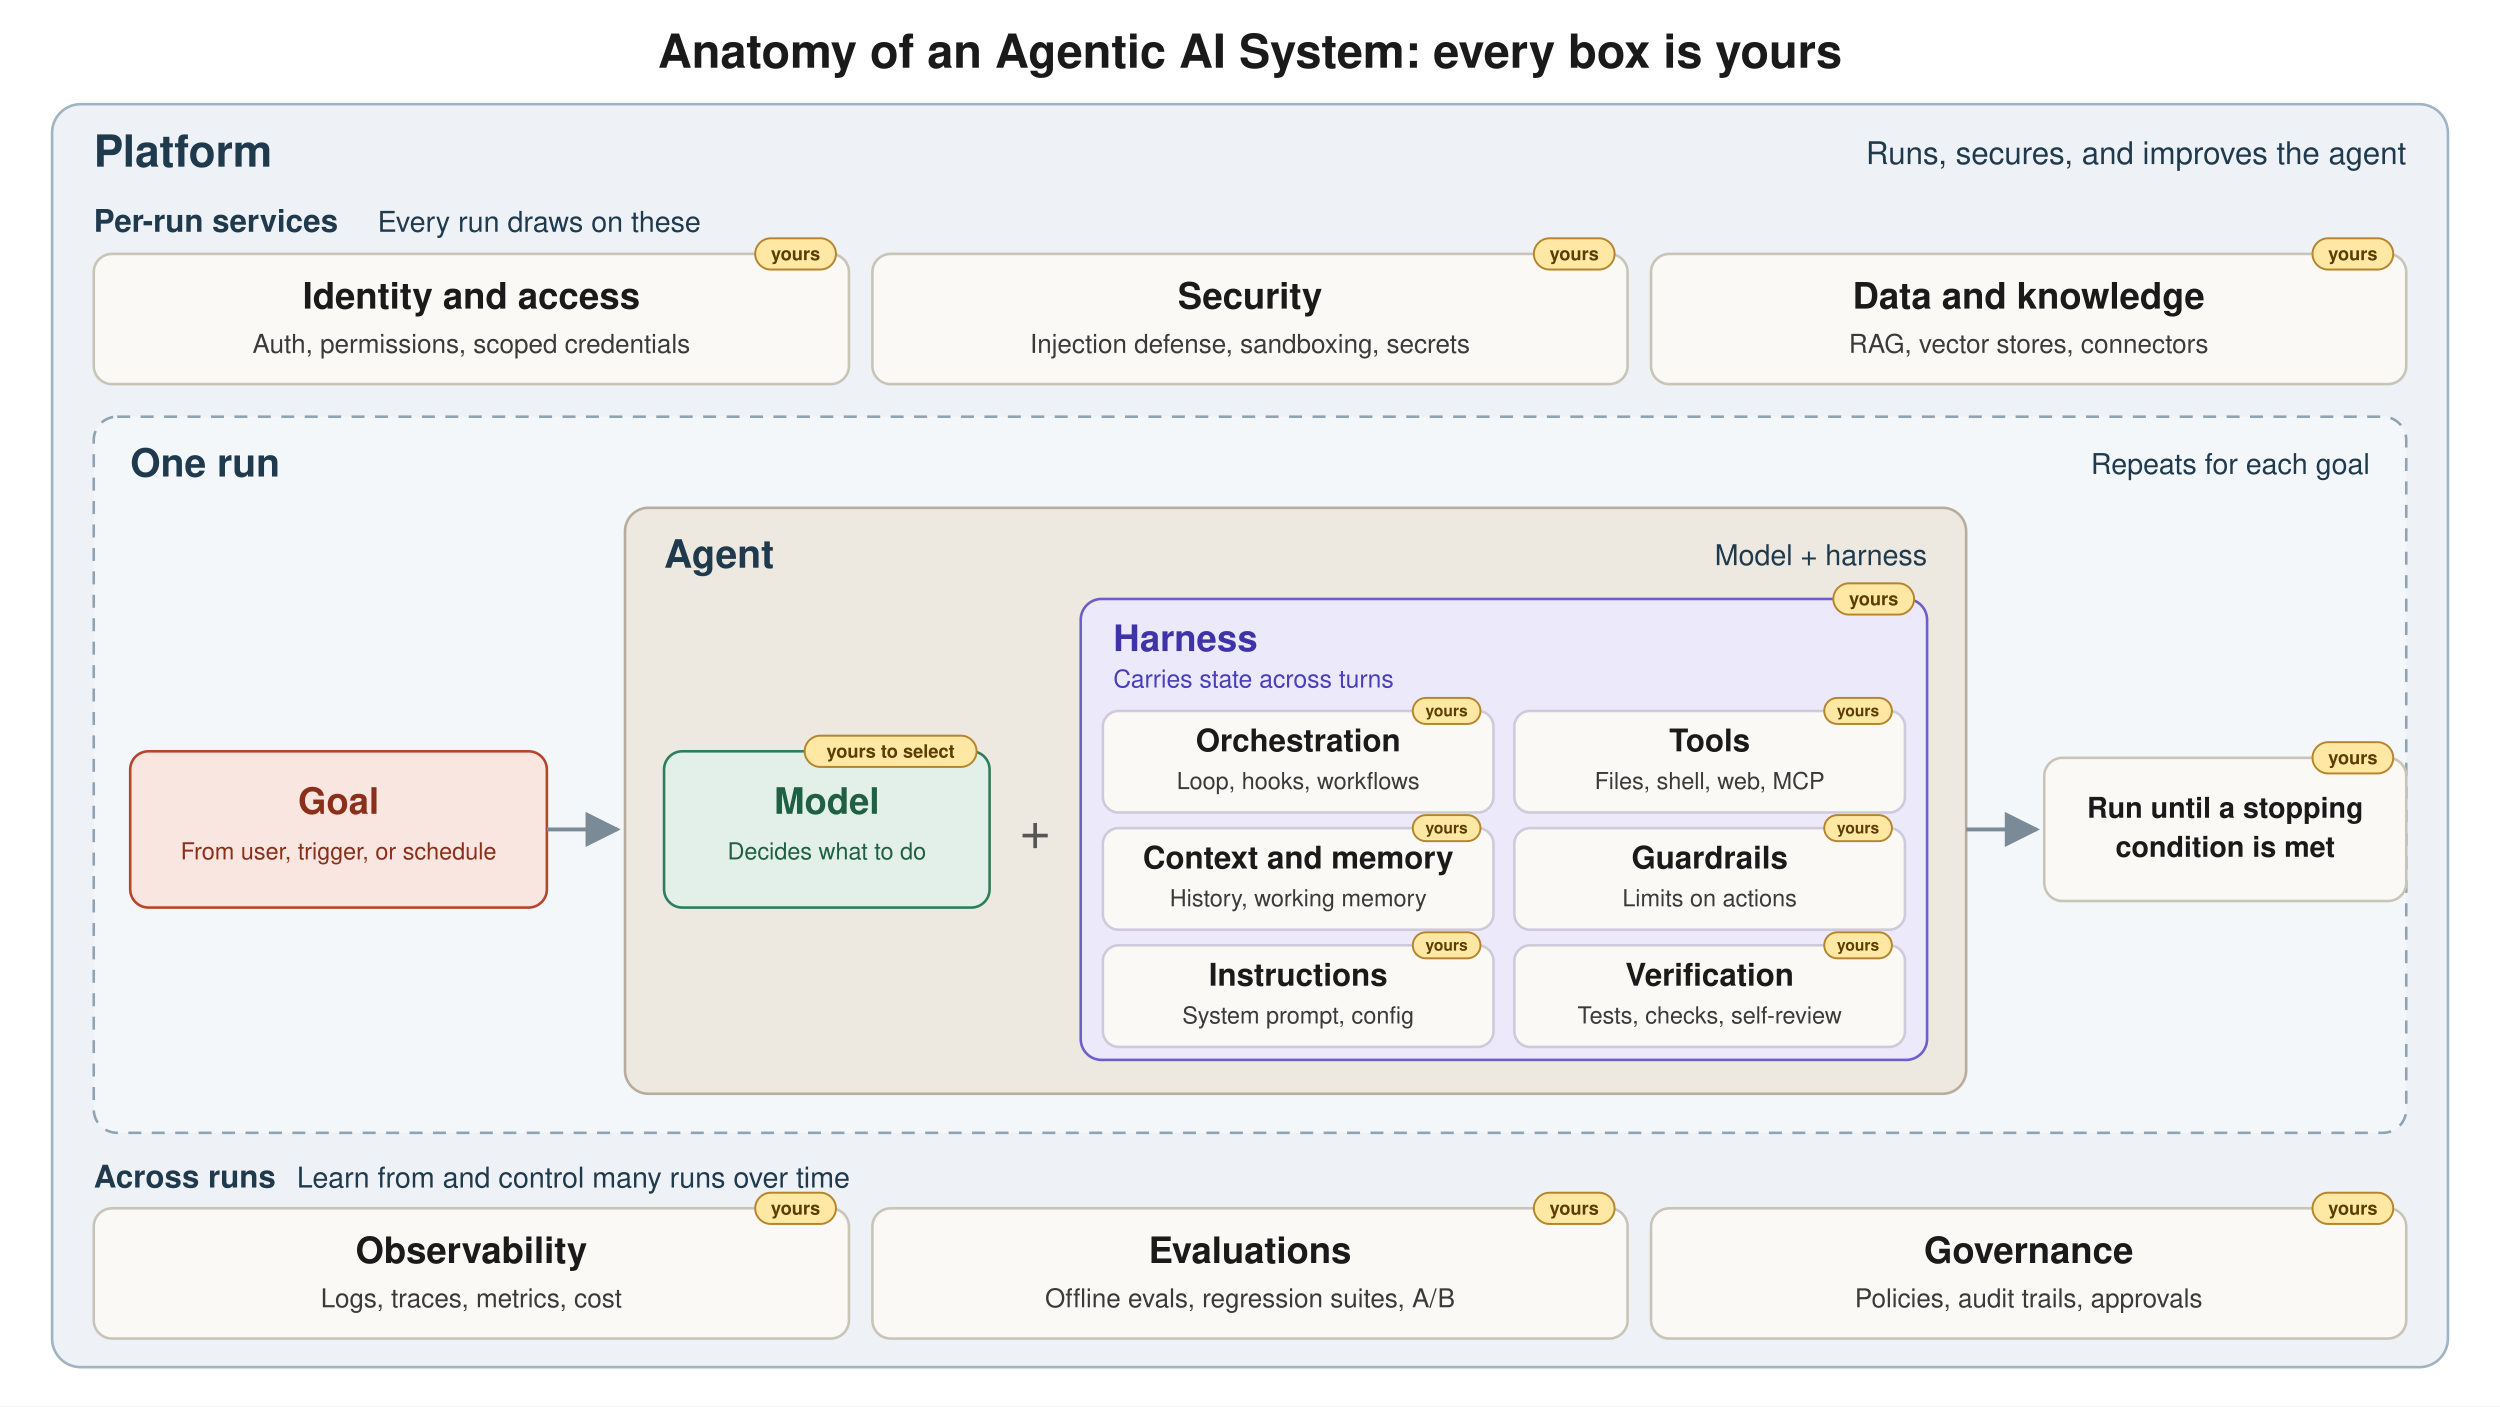
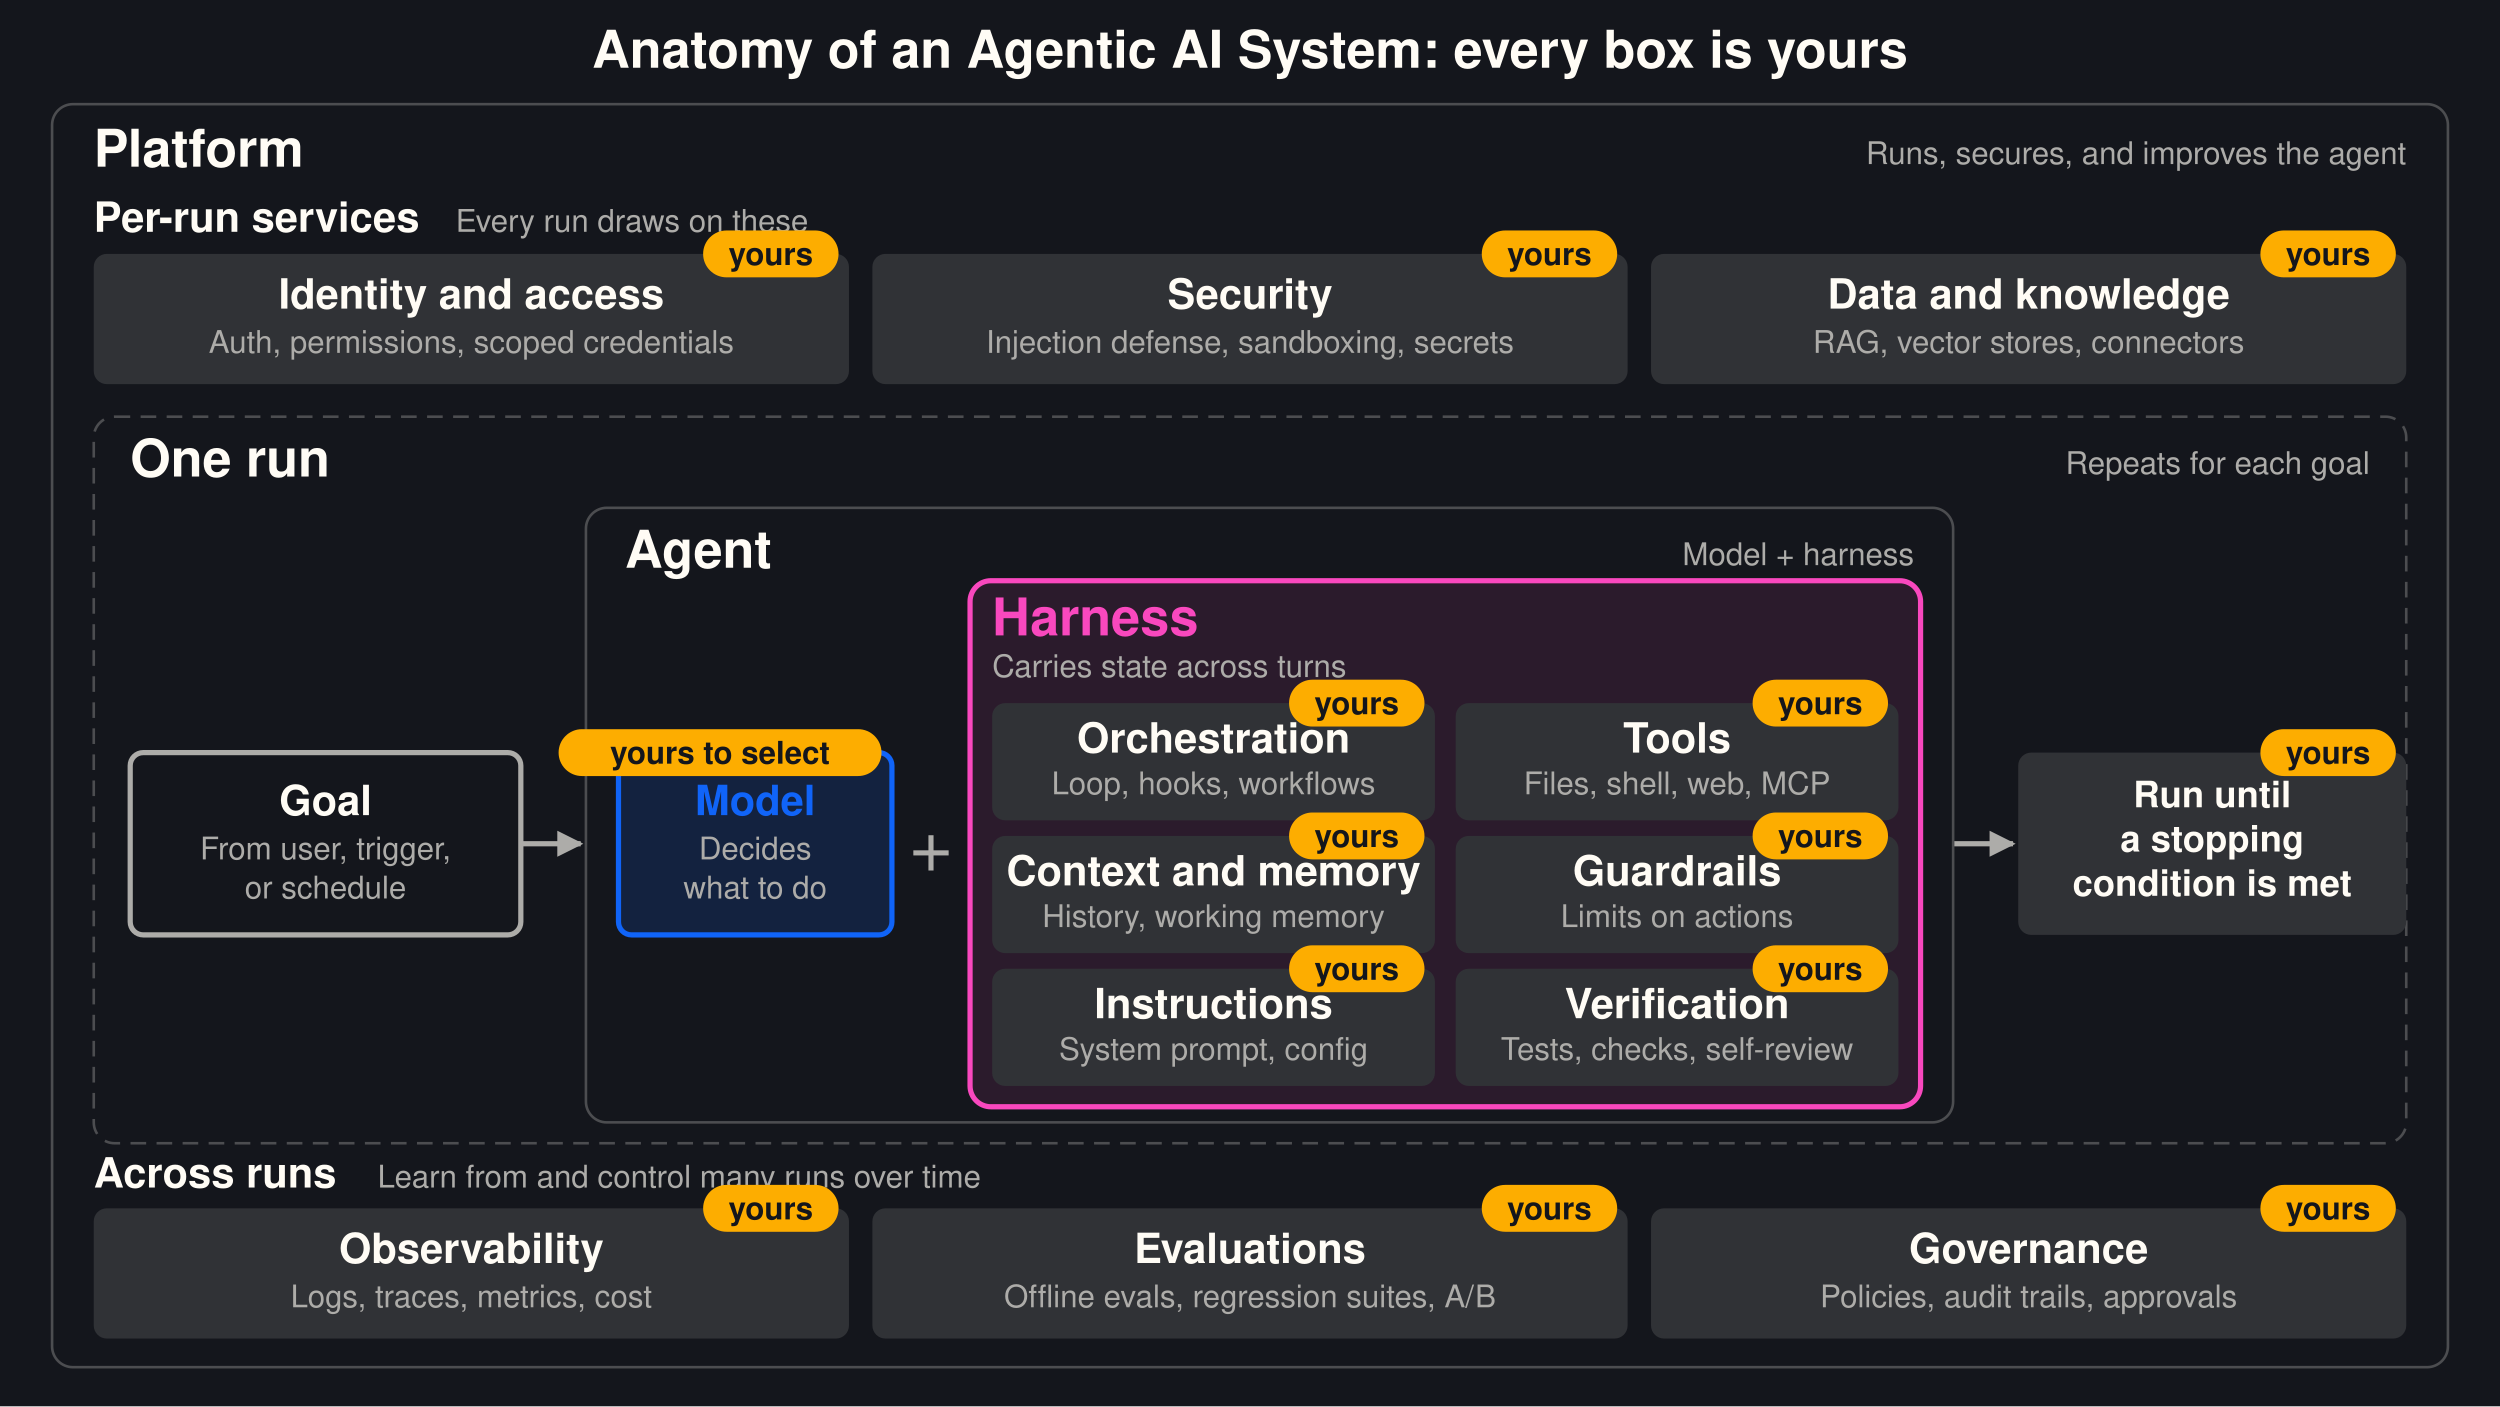
- <svg xmlns="http://www.w3.org/2000/svg" viewBox="0 0 1920 1080" width="1920" height="1080" font-family="Helvetica Neue, Helvetica, Arial, sans-serif">
+ <svg xmlns="http://www.w3.org/2000/svg" viewBox="0 0 1920 1080" width="1920" height="1080" font-family="Helvetica, Arial, sans-serif">
  <defs>
-     <marker id="arrow" viewBox="0 0 10 10" refX="9" refY="5" markerWidth="9" markerHeight="9" orient="auto">
-       <path d="M0,0 L10,5 L0,10 z" fill="#7a8a96" />
+     <marker id="arrow" viewBox="0 0 10 10" refX="9" refY="5" markerWidth="5" markerHeight="5" orient="auto">
+       <path d="M0,0 L10,5 L0,10 z" fill="#adaca9" />
    </marker>
  </defs>
-   <rect width="1920" height="1080" fill="#ffffff" />
-   <text x="960" y="52" text-anchor="middle" font-size="36" font-weight="700" fill="#1a1a1a">Anatomy of an Agentic AI System: every box is yours</text>
-   <rect x="40" y="80" width="1840" height="970" rx="22" fill="#eef2f6" stroke="#9fb3c2" stroke-width="2" />
-   <text x="72" y="128" font-size="34" font-weight="700" fill="#1f3a4d">Platform</text>
-   <text x="1848" y="126" text-anchor="end" font-size="24" fill="#1f3a4d">Runs, secures, and improves the agent</text>
-   <text x="72" y="178" font-size="24" font-weight="700" fill="#1f3a4d">Per-run services</text>
-   <text x="290" y="178" font-size="22" fill="#1f3a4d">Every run draws on these</text>
-   <rect x="72" y="195" width="580" height="100" rx="14" fill="#faf9f6" stroke="#c9c4b8" stroke-width="2" />
-   <text x="362" y="237" text-anchor="middle" font-size="28" font-weight="700" fill="#1a1a1a">Identity and access</text>
-   <text x="362" y="271" text-anchor="middle" font-size="20" fill="#3a3a3a">Auth, permissions, scoped credentials</text>
-   <rect x="670" y="195" width="580" height="100" rx="14" fill="#faf9f6" stroke="#c9c4b8" stroke-width="2" />
-   <text x="960" y="237" text-anchor="middle" font-size="28" font-weight="700" fill="#1a1a1a">Security</text>
-   <text x="960" y="271" text-anchor="middle" font-size="20" fill="#3a3a3a">Injection defense, sandboxing, secrets</text>
-   <rect x="1268" y="195" width="580" height="100" rx="14" fill="#faf9f6" stroke="#c9c4b8" stroke-width="2" />
-   <text x="1558" y="237" text-anchor="middle" font-size="28" font-weight="700" fill="#1a1a1a">Data and knowledge</text>
-   <text x="1558" y="271" text-anchor="middle" font-size="20" fill="#3a3a3a">RAG, vector stores, connectors</text>
-   <rect x="72" y="320" width="1776" height="550" rx="18" fill="#f4f7fa" stroke="#8fa3b3" stroke-width="2" stroke-dasharray="10 8" />
-   <text x="100" y="366" font-size="30" font-weight="700" fill="#1f3a4d">One run</text>
-   <text x="1820" y="364" text-anchor="end" font-size="22" fill="#1f3a4d">Repeats for each goal</text>
-   <rect x="100" y="577" width="320" height="120" rx="14" fill="#f9e6e0" stroke="#b5452c" stroke-width="2" />
-   <text x="260" y="625" text-anchor="middle" font-size="28" font-weight="700" fill="#8a2f1a">Goal</text>
-   <text x="260" y="660" text-anchor="middle" font-size="18" fill="#8a2f1a">From user, trigger, or schedule</text>
-   <line x1="420" y1="637" x2="474" y2="637" stroke="#7a8a96" stroke-width="3" marker-end="url(#arrow)" />
-   <rect x="480" y="390" width="1030" height="450" rx="18" fill="#ede8e0" stroke="#b8ad9c" stroke-width="2" />
-   <text x="510" y="436" font-size="30" font-weight="700" fill="#1f3a4d">Agent</text>
-   <text x="1480" y="434" text-anchor="end" font-size="22" fill="#1f3a4d">Model + harness</text>
-   <rect x="510" y="577" width="250" height="120" rx="14" fill="#e3f0e9" stroke="#2e7d5b" stroke-width="2" />
-   <text x="635" y="625" text-anchor="middle" font-size="28" font-weight="700" fill="#1f5f43">Model</text>
-   <text x="635" y="660" text-anchor="middle" font-size="18" fill="#1f5f43">Decides what to do</text>
-   <text x="795" y="651" text-anchor="middle" font-size="40" fill="#555555">+</text>
-   <rect x="830" y="460" width="650" height="354" rx="16" fill="#ece9fb" stroke="#6c5fc7" stroke-width="2" />
-   <text x="855" y="500" font-size="28" font-weight="700" fill="#3f33a8">Harness</text>
-   <text x="855" y="528" font-size="19" fill="#4a3fb8">Carries state across turns</text>
-   <rect x="847" y="546" width="300" height="78" rx="12" fill="#faf9f6" stroke="#cfcad9" stroke-width="2" />
-   <text x="997" y="577" text-anchor="middle" font-size="24" font-weight="700" fill="#1a1a1a">Orchestration</text>
-   <text x="997" y="606" text-anchor="middle" font-size="18" fill="#3a3a3a">Loop, hooks, workflows</text>
-   <rect x="1163" y="546" width="300" height="78" rx="12" fill="#faf9f6" stroke="#cfcad9" stroke-width="2" />
-   <text x="1313" y="577" text-anchor="middle" font-size="24" font-weight="700" fill="#1a1a1a">Tools</text>
-   <text x="1313" y="606" text-anchor="middle" font-size="18" fill="#3a3a3a">Files, shell, web, MCP</text>
-   <rect x="847" y="636" width="300" height="78" rx="12" fill="#faf9f6" stroke="#cfcad9" stroke-width="2" />
-   <text x="997" y="667" text-anchor="middle" font-size="24" font-weight="700" fill="#1a1a1a">Context and memory</text>
-   <text x="997" y="696" text-anchor="middle" font-size="18" fill="#3a3a3a">History, working memory</text>
-   <rect x="1163" y="636" width="300" height="78" rx="12" fill="#faf9f6" stroke="#cfcad9" stroke-width="2" />
-   <text x="1313" y="667" text-anchor="middle" font-size="24" font-weight="700" fill="#1a1a1a">Guardrails</text>
-   <text x="1313" y="696" text-anchor="middle" font-size="18" fill="#3a3a3a">Limits on actions</text>
-   <rect x="847" y="726" width="300" height="78" rx="12" fill="#faf9f6" stroke="#cfcad9" stroke-width="2" />
-   <text x="997" y="757" text-anchor="middle" font-size="24" font-weight="700" fill="#1a1a1a">Instructions</text>
-   <text x="997" y="786" text-anchor="middle" font-size="18" fill="#3a3a3a">System prompt, config</text>
-   <rect x="1163" y="726" width="300" height="78" rx="12" fill="#faf9f6" stroke="#cfcad9" stroke-width="2" />
-   <text x="1313" y="757" text-anchor="middle" font-size="24" font-weight="700" fill="#1a1a1a">Verification</text>
-   <text x="1313" y="786" text-anchor="middle" font-size="18" fill="#3a3a3a">Tests, checks, self-review</text>
-   <line x1="1510" y1="637" x2="1564" y2="637" stroke="#7a8a96" stroke-width="3" marker-end="url(#arrow)" />
-   <rect x="1570" y="582" width="278" height="110" rx="14" fill="#faf9f6" stroke="#c9c4b8" stroke-width="2" />
-   <text x="1709" y="628" text-anchor="middle" font-size="22" font-weight="700" fill="#1a1a1a">Run until a stopping</text>
-   <text x="1709" y="658" text-anchor="middle" font-size="22" font-weight="700" fill="#1a1a1a">condition is met</text>
-   <text x="72" y="912" font-size="24" font-weight="700" fill="#1f3a4d">Across runs</text>
-   <text x="228" y="912" font-size="22" fill="#1f3a4d">Learn from and control many runs over time</text>
-   <rect x="72" y="928" width="580" height="100" rx="14" fill="#faf9f6" stroke="#c9c4b8" stroke-width="2" />
-   <text x="362" y="970" text-anchor="middle" font-size="28" font-weight="700" fill="#1a1a1a">Observability</text>
-   <text x="362" y="1004" text-anchor="middle" font-size="20" fill="#3a3a3a">Logs, traces, metrics, cost</text>
-   <rect x="670" y="928" width="580" height="100" rx="14" fill="#faf9f6" stroke="#c9c4b8" stroke-width="2" />
-   <text x="960" y="970" text-anchor="middle" font-size="28" font-weight="700" fill="#1a1a1a">Evaluations</text>
-   <text x="960" y="1004" text-anchor="middle" font-size="20" fill="#3a3a3a">Offline evals, regression suites, A/B</text>
-   <rect x="1268" y="928" width="580" height="100" rx="14" fill="#faf9f6" stroke="#c9c4b8" stroke-width="2" />
-   <text x="1558" y="970" text-anchor="middle" font-size="28" font-weight="700" fill="#1a1a1a">Governance</text>
-   <text x="1558" y="1004" text-anchor="middle" font-size="20" fill="#3a3a3a">Policies, audit trails, approvals</text>
-   <rect x="580" y="183.0" width="62" height="24" rx="12.0" fill="#ffe8a3" stroke="#b5842c" stroke-width="1.5" />
-   <text x="611.0" y="199.8" text-anchor="middle" font-size="14" font-weight="700" fill="#5a3d00">yours</text>
-   <rect x="1178" y="183.0" width="62" height="24" rx="12.0" fill="#ffe8a3" stroke="#b5842c" stroke-width="1.5" />
-   <text x="1209.0" y="199.8" text-anchor="middle" font-size="14" font-weight="700" fill="#5a3d00">yours</text>
-   <rect x="1776" y="183.0" width="62" height="24" rx="12.0" fill="#ffe8a3" stroke="#b5842c" stroke-width="1.5" />
-   <text x="1807.0" y="199.8" text-anchor="middle" font-size="14" font-weight="700" fill="#5a3d00">yours</text>
-   <rect x="580" y="916.0" width="62" height="24" rx="12.0" fill="#ffe8a3" stroke="#b5842c" stroke-width="1.5" />
-   <text x="611.0" y="932.8" text-anchor="middle" font-size="14" font-weight="700" fill="#5a3d00">yours</text>
-   <rect x="1178" y="916.0" width="62" height="24" rx="12.0" fill="#ffe8a3" stroke="#b5842c" stroke-width="1.5" />
-   <text x="1209.0" y="932.8" text-anchor="middle" font-size="14" font-weight="700" fill="#5a3d00">yours</text>
-   <rect x="1776" y="916.0" width="62" height="24" rx="12.0" fill="#ffe8a3" stroke="#b5842c" stroke-width="1.5" />
-   <text x="1807.0" y="932.8" text-anchor="middle" font-size="14" font-weight="700" fill="#5a3d00">yours</text>
-   <rect x="1085" y="536.0" width="52" height="20" rx="10.0" fill="#ffe8a3" stroke="#b5842c" stroke-width="1.5" />
-   <text x="1111.0" y="550.0" text-anchor="middle" font-size="12" font-weight="700" fill="#5a3d00">yours</text>
-   <rect x="1401" y="536.0" width="52" height="20" rx="10.0" fill="#ffe8a3" stroke="#b5842c" stroke-width="1.5" />
-   <text x="1427.0" y="550.0" text-anchor="middle" font-size="12" font-weight="700" fill="#5a3d00">yours</text>
-   <rect x="1085" y="626.0" width="52" height="20" rx="10.0" fill="#ffe8a3" stroke="#b5842c" stroke-width="1.5" />
-   <text x="1111.0" y="640.0" text-anchor="middle" font-size="12" font-weight="700" fill="#5a3d00">yours</text>
-   <rect x="1401" y="626.0" width="52" height="20" rx="10.0" fill="#ffe8a3" stroke="#b5842c" stroke-width="1.5" />
-   <text x="1427.0" y="640.0" text-anchor="middle" font-size="12" font-weight="700" fill="#5a3d00">yours</text>
-   <rect x="1085" y="716.0" width="52" height="20" rx="10.0" fill="#ffe8a3" stroke="#b5842c" stroke-width="1.5" />
-   <text x="1111.0" y="730.0" text-anchor="middle" font-size="12" font-weight="700" fill="#5a3d00">yours</text>
-   <rect x="1401" y="716.0" width="52" height="20" rx="10.0" fill="#ffe8a3" stroke="#b5842c" stroke-width="1.5" />
-   <text x="1427.0" y="730.0" text-anchor="middle" font-size="12" font-weight="700" fill="#5a3d00">yours</text>
-   <rect x="1776" y="570.0" width="62" height="24" rx="12.0" fill="#ffe8a3" stroke="#b5842c" stroke-width="1.5" />
-   <text x="1807.0" y="586.8" text-anchor="middle" font-size="14" font-weight="700" fill="#5a3d00">yours</text>
-   <rect x="618" y="565.0" width="132" height="24" rx="12.0" fill="#ffe8a3" stroke="#b5842c" stroke-width="1.5" />
-   <text x="684.0" y="581.8" text-anchor="middle" font-size="14" font-weight="700" fill="#5a3d00">yours to select</text>
-   <rect x="1408" y="448.0" width="62" height="24" rx="12.0" fill="#ffe8a3" stroke="#b5842c" stroke-width="1.5" />
-   <text x="1439.0" y="464.8" text-anchor="middle" font-size="14" font-weight="700" fill="#5a3d00">yours</text>
+   <rect width="1920" height="1080" fill="#14161c" />
+   <g id="title">
+     <text x="960" y="52" text-anchor="middle" font-size="40" font-weight="700" fill="#fffcf5">Anatomy of an Agentic AI System: every box is yours</text>
+   </g>
+   <g id="platform">
+     <rect x="40" y="80" width="1840" height="970" rx="16" fill="none" stroke="#4c4d50" stroke-width="2" />
+     <text x="72" y="128" font-size="40" font-weight="700" fill="#fffcf5">Platform</text>
+     <text x="1848" y="126" text-anchor="end" font-size="24" fill="#adaca9">Runs, secures, and improves the agent</text>
+   </g>
+   <g id="per-run">
+     <text x="72" y="178" font-size="32" font-weight="700" fill="#fffcf5">Per-run services</text>
+     <text x="350" y="178" font-size="24" fill="#adaca9">Every run draws on these</text>
+     <rect id="box-identity" x="72" y="195" width="580" height="100" rx="10" fill="#303236" />
+     <text x="362" y="237" text-anchor="middle" font-size="32" font-weight="700" fill="#fffcf5">Identity and access</text>
+     <text x="362" y="271" text-anchor="middle" font-size="24" fill="#adaca9">Auth, permissions, scoped credentials</text>
+     <rect id="box-security" x="670" y="195" width="580" height="100" rx="10" fill="#303236" />
+     <text x="960" y="237" text-anchor="middle" font-size="32" font-weight="700" fill="#fffcf5">Security</text>
+     <text x="960" y="271" text-anchor="middle" font-size="24" fill="#adaca9">Injection defense, sandboxing, secrets</text>
+     <rect id="box-data" x="1268" y="195" width="580" height="100" rx="10" fill="#303236" />
+     <text x="1558" y="237" text-anchor="middle" font-size="32" font-weight="700" fill="#fffcf5">Data and knowledge</text>
+     <text x="1558" y="271" text-anchor="middle" font-size="24" fill="#adaca9">RAG, vector stores, connectors</text>
+   </g>
+   <g id="one-run">
+     <rect x="72" y="320" width="1776" height="558" rx="16" fill="none" stroke="#4c4d50" stroke-width="2" stroke-dasharray="12 8" />
+     <text x="100" y="366" font-size="40" font-weight="700" fill="#fffcf5">One run</text>
+     <text x="1820" y="364" text-anchor="end" font-size="24" fill="#adaca9">Repeats for each goal</text>
+   </g>
+   <g id="goal">
+     <rect id="box-goal" x="100" y="578" width="300" height="140" rx="10" fill="none" stroke="#adaca9" stroke-width="4" />
+     <text x="250" y="626" text-anchor="middle" font-size="32" font-weight="700" fill="#fffcf5">Goal</text>
+     <text x="250" y="660" text-anchor="middle" font-size="24" fill="#adaca9">From user, trigger,</text>
+     <text x="250" y="690" text-anchor="middle" font-size="24" fill="#adaca9">or schedule</text>
+   </g>
+   <g id="arrows">
+     <line x1="400" y1="648" x2="446" y2="648" stroke="#adaca9" stroke-width="4" marker-end="url(#arrow)" />
+     <line x1="1500" y1="648" x2="1546" y2="648" stroke="#adaca9" stroke-width="4" marker-end="url(#arrow)" />
+   </g>
+   <g id="agent">
+     <rect x="450" y="390" width="1050" height="472" rx="16" fill="none" stroke="#4c4d50" stroke-width="2" />
+     <text x="480" y="436" font-size="40" font-weight="700" fill="#fffcf5">Agent</text>
+     <text x="1470" y="434" text-anchor="end" font-size="24" fill="#adaca9">Model + harness</text>
+   </g>
+   <g id="model">
+     <rect id="box-model" x="475" y="578" width="210" height="140" rx="10" fill="#13223f" stroke="#1064f8" stroke-width="4" />
+     <text x="580" y="626" text-anchor="middle" font-size="32" font-weight="700" fill="#1064f8">Model</text>
+     <text x="580" y="660" text-anchor="middle" font-size="24" fill="#adaca9">Decides</text>
+     <text x="580" y="690" text-anchor="middle" font-size="24" fill="#adaca9">what to do</text>
+   </g>
+   <g id="plus">
+     <text x="715" y="668" text-anchor="middle" font-size="56" fill="#adaca9">+</text>
+   </g>
+   <g id="harness">
+     <rect id="box-harness" x="745" y="446" width="730" height="404" rx="16" fill="#2b1b2c" stroke="#f948be" stroke-width="4" />
+     <text x="762" y="488" font-size="40" font-weight="700" fill="#f948be">Harness</text>
+     <text x="762" y="520" font-size="24" fill="#adaca9">Carries state across turns</text>
+     <rect id="box-orchestration" x="762" y="540" width="340" height="90" rx="10" fill="#303236" />
+     <text x="932" y="578" text-anchor="middle" font-size="32" font-weight="700" fill="#fffcf5">Orchestration</text>
+     <text x="932" y="610" text-anchor="middle" font-size="24" fill="#adaca9">Loop, hooks, workflows</text>
+     <rect id="box-tools" x="1118" y="540" width="340" height="90" rx="10" fill="#303236" />
+     <text x="1288" y="578" text-anchor="middle" font-size="32" font-weight="700" fill="#fffcf5">Tools</text>
+     <text x="1288" y="610" text-anchor="middle" font-size="24" fill="#adaca9">Files, shell, web, MCP</text>
+     <rect id="box-context" x="762" y="642" width="340" height="90" rx="10" fill="#303236" />
+     <text x="932" y="680" text-anchor="middle" font-size="32" font-weight="700" fill="#fffcf5">Context and memory</text>
+     <text x="932" y="712" text-anchor="middle" font-size="24" fill="#adaca9">History, working memory</text>
+     <rect id="box-guardrails" x="1118" y="642" width="340" height="90" rx="10" fill="#303236" />
+     <text x="1288" y="680" text-anchor="middle" font-size="32" font-weight="700" fill="#fffcf5">Guardrails</text>
+     <text x="1288" y="712" text-anchor="middle" font-size="24" fill="#adaca9">Limits on actions</text>
+     <rect id="box-instructions" x="762" y="744" width="340" height="90" rx="10" fill="#303236" />
+     <text x="932" y="782" text-anchor="middle" font-size="32" font-weight="700" fill="#fffcf5">Instructions</text>
+     <text x="932" y="814" text-anchor="middle" font-size="24" fill="#adaca9">System prompt, config</text>
+     <rect id="box-verification" x="1118" y="744" width="340" height="90" rx="10" fill="#303236" />
+     <text x="1288" y="782" text-anchor="middle" font-size="32" font-weight="700" fill="#fffcf5">Verification</text>
+     <text x="1288" y="814" text-anchor="middle" font-size="24" fill="#adaca9">Tests, checks, self-review</text>
+   </g>
+   <g id="stop">
+     <rect id="box-stop" x="1550" y="578" width="298" height="140" rx="10" fill="#303236" />
+     <text x="1699" y="620" text-anchor="middle" font-size="28" font-weight="700" fill="#fffcf5">Run until</text>
+     <text x="1699" y="654" text-anchor="middle" font-size="28" font-weight="700" fill="#fffcf5">a stopping</text>
+     <text x="1699" y="688" text-anchor="middle" font-size="28" font-weight="700" fill="#fffcf5">condition is met</text>
+   </g>
+   <g id="across-runs">
+     <text x="72" y="912" font-size="32" font-weight="700" fill="#fffcf5">Across runs</text>
+     <text x="290" y="912" font-size="24" fill="#adaca9">Learn from and control many runs over time</text>
+     <rect id="box-observability" x="72" y="928" width="580" height="100" rx="10" fill="#303236" />
+     <text x="362" y="970" text-anchor="middle" font-size="32" font-weight="700" fill="#fffcf5">Observability</text>
+     <text x="362" y="1004" text-anchor="middle" font-size="24" fill="#adaca9">Logs, traces, metrics, cost</text>
+     <rect id="box-evaluations" x="670" y="928" width="580" height="100" rx="10" fill="#303236" />
+     <text x="960" y="970" text-anchor="middle" font-size="32" font-weight="700" fill="#fffcf5">Evaluations</text>
+     <text x="960" y="1004" text-anchor="middle" font-size="24" fill="#adaca9">Offline evals, regression suites, A/B</text>
+     <rect id="box-governance" x="1268" y="928" width="580" height="100" rx="10" fill="#303236" />
+     <text x="1558" y="970" text-anchor="middle" font-size="32" font-weight="700" fill="#fffcf5">Governance</text>
+     <text x="1558" y="1004" text-anchor="middle" font-size="24" fill="#adaca9">Policies, audit trails, approvals</text>
+   </g>
+   <g id="badges">
+     <rect x="540" y="177" width="104" height="36" rx="18" fill="#fdad00" />
+     <text x="592" y="203.5" text-anchor="middle" font-size="24" font-weight="700" fill="#14161c">yours</text>
+     <rect x="1138" y="177" width="104" height="36" rx="18" fill="#fdad00" />
+     <text x="1190" y="203.5" text-anchor="middle" font-size="24" font-weight="700" fill="#14161c">yours</text>
+     <rect x="1736" y="177" width="104" height="36" rx="18" fill="#fdad00" />
+     <text x="1788" y="203.5" text-anchor="middle" font-size="24" font-weight="700" fill="#14161c">yours</text>
+     <rect x="429" y="560" width="248" height="36" rx="18" fill="#fdad00" />
+     <text x="553" y="586.5" text-anchor="middle" font-size="24" font-weight="700" fill="#14161c">yours to select</text>
+     <rect x="990" y="522" width="104" height="36" rx="18" fill="#fdad00" />
+     <text x="1042" y="548.5" text-anchor="middle" font-size="24" font-weight="700" fill="#14161c">yours</text>
+     <rect x="1346" y="522" width="104" height="36" rx="18" fill="#fdad00" />
+     <text x="1398" y="548.5" text-anchor="middle" font-size="24" font-weight="700" fill="#14161c">yours</text>
+     <rect x="990" y="624" width="104" height="36" rx="18" fill="#fdad00" />
+     <text x="1042" y="650.5" text-anchor="middle" font-size="24" font-weight="700" fill="#14161c">yours</text>
+     <rect x="1346" y="624" width="104" height="36" rx="18" fill="#fdad00" />
+     <text x="1398" y="650.5" text-anchor="middle" font-size="24" font-weight="700" fill="#14161c">yours</text>
+     <rect x="990" y="726" width="104" height="36" rx="18" fill="#fdad00" />
+     <text x="1042" y="752.5" text-anchor="middle" font-size="24" font-weight="700" fill="#14161c">yours</text>
+     <rect x="1346" y="726" width="104" height="36" rx="18" fill="#fdad00" />
+     <text x="1398" y="752.5" text-anchor="middle" font-size="24" font-weight="700" fill="#14161c">yours</text>
+     <rect x="1736" y="560" width="104" height="36" rx="18" fill="#fdad00" />
+     <text x="1788" y="586.5" text-anchor="middle" font-size="24" font-weight="700" fill="#14161c">yours</text>
+     <rect x="540" y="910" width="104" height="36" rx="18" fill="#fdad00" />
+     <text x="592" y="936.5" text-anchor="middle" font-size="24" font-weight="700" fill="#14161c">yours</text>
+     <rect x="1138" y="910" width="104" height="36" rx="18" fill="#fdad00" />
+     <text x="1190" y="936.5" text-anchor="middle" font-size="24" font-weight="700" fill="#14161c">yours</text>
+     <rect x="1736" y="910" width="104" height="36" rx="18" fill="#fdad00" />
+     <text x="1788" y="936.5" text-anchor="middle" font-size="24" font-weight="700" fill="#14161c">yours</text>
+   </g>
</svg>
